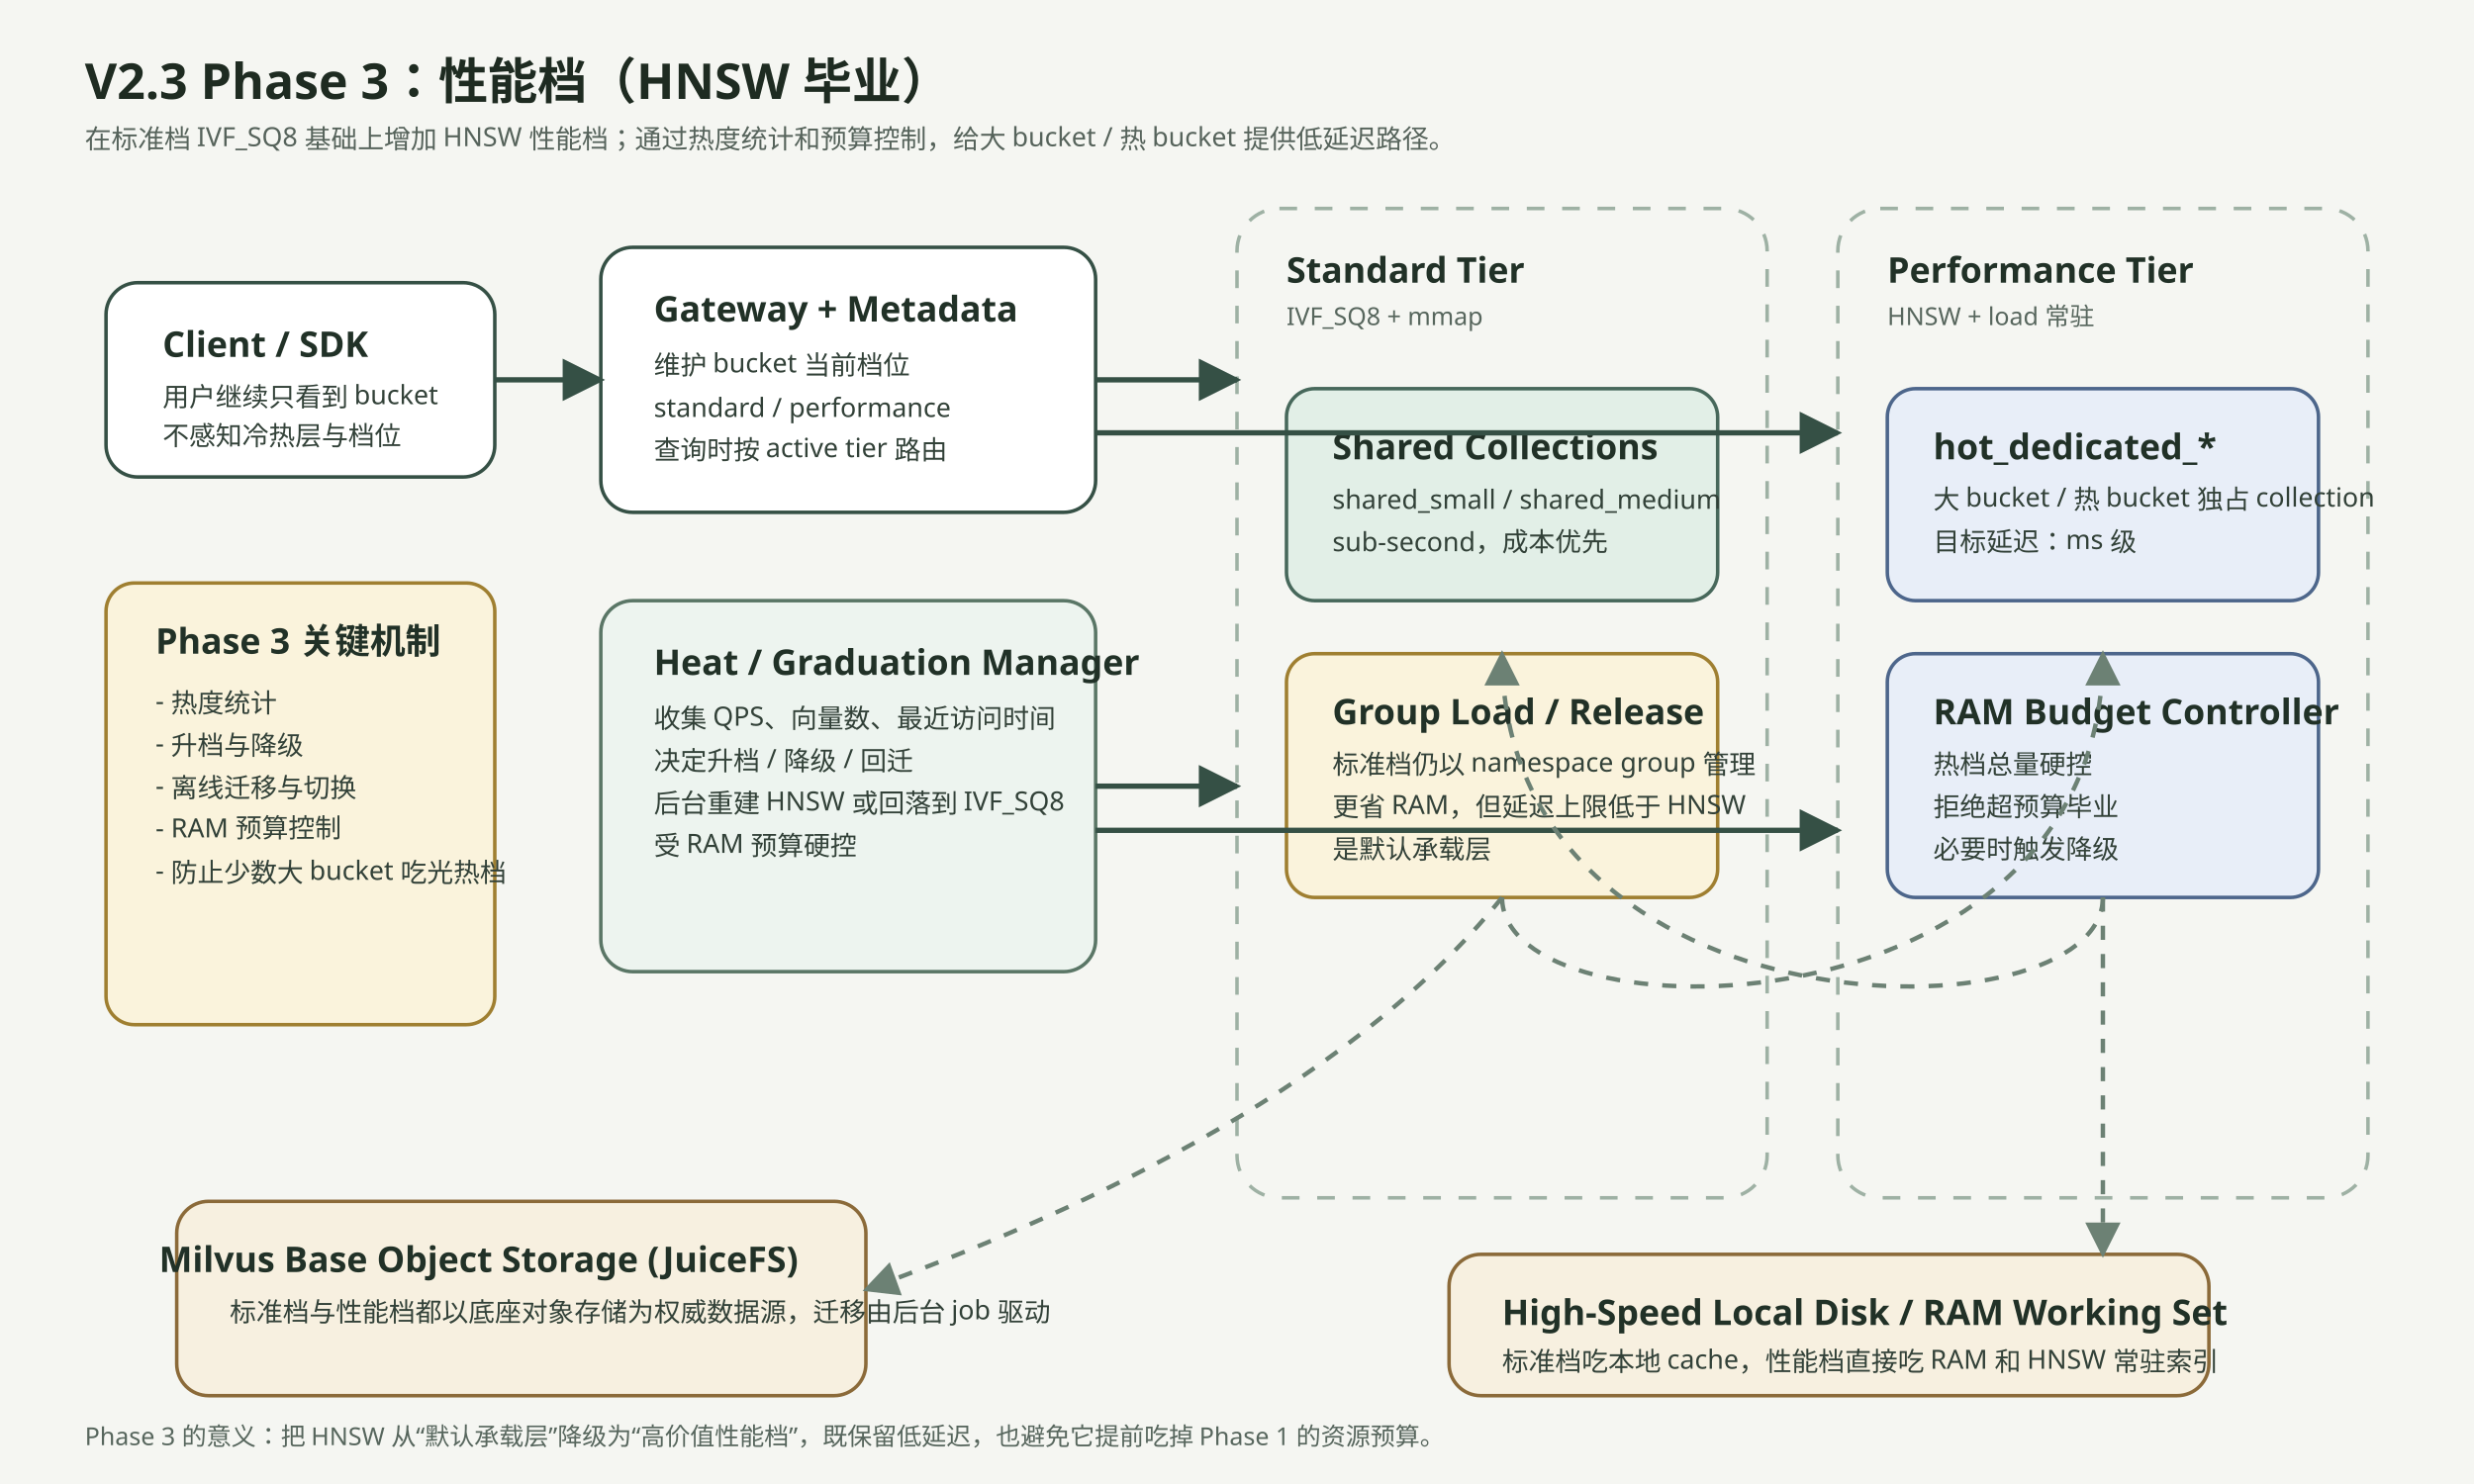
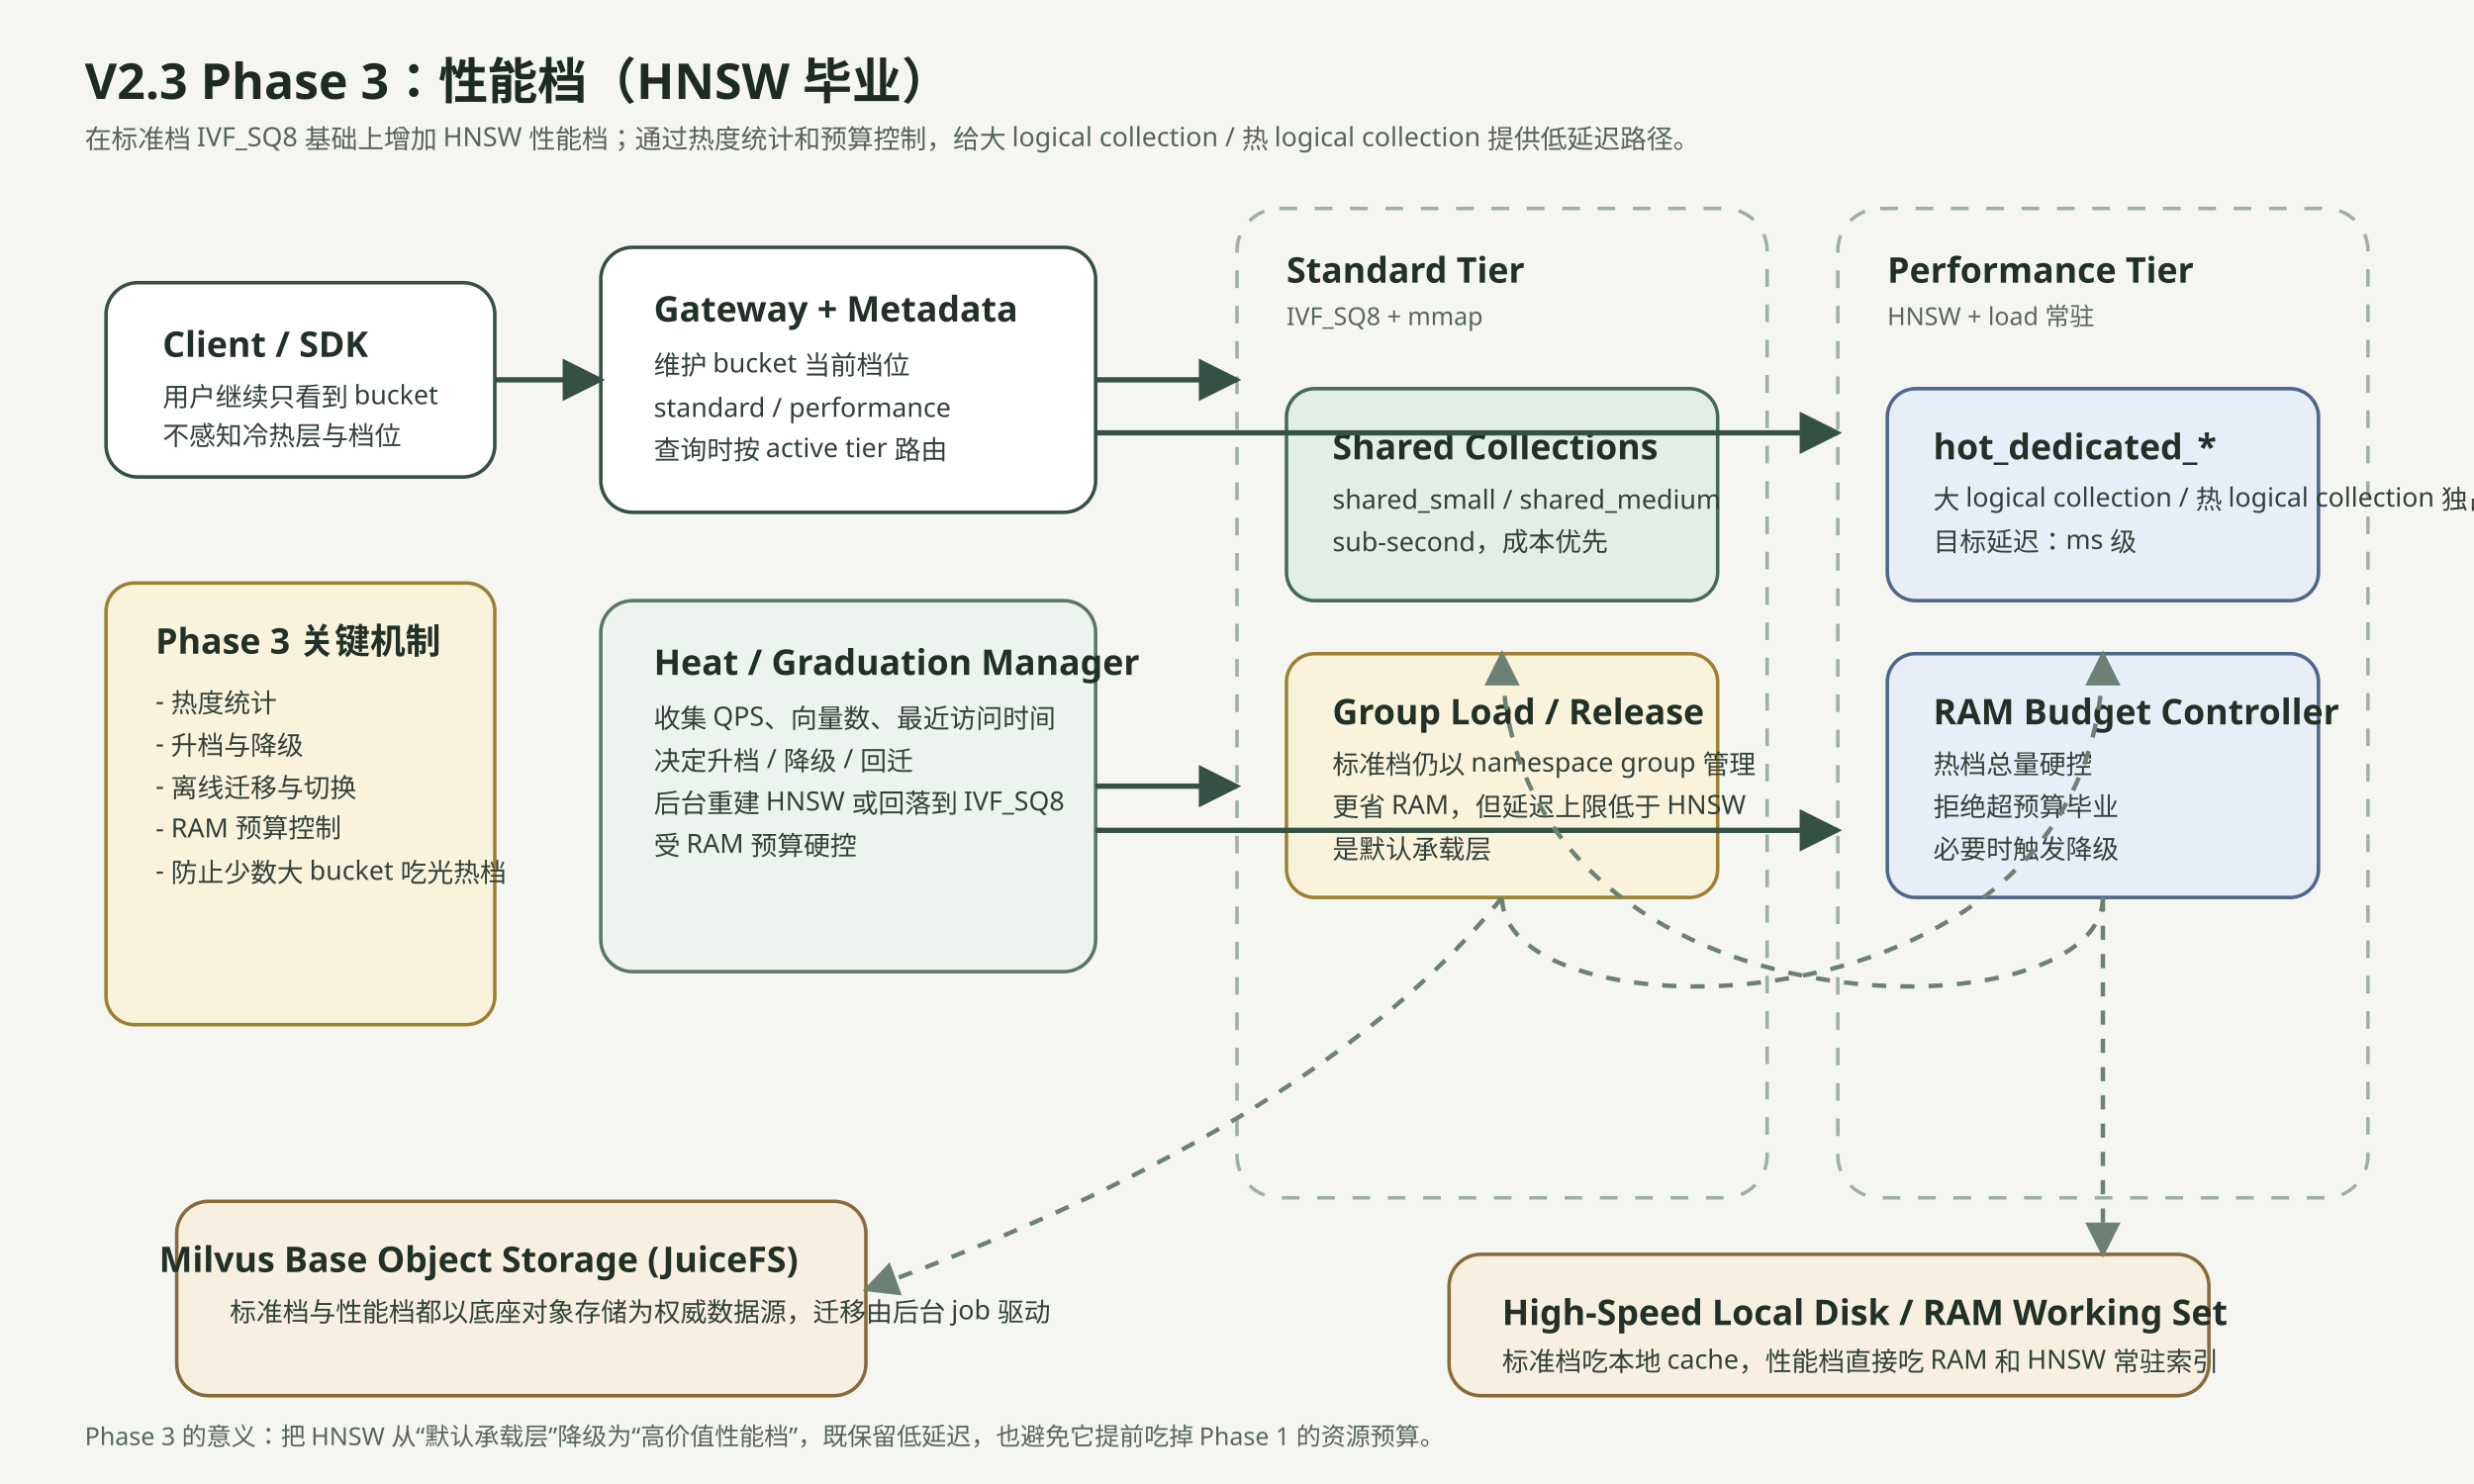
<svg xmlns="http://www.w3.org/2000/svg" viewBox="0 0 1400 840" width="1400" height="840" role="img" aria-label="V2.3 Phase 3 Architecture">
  <defs>
    <style>
      .bg { fill: #f5f6f2; }
      .title { font: 700 28px 'Segoe UI', 'PingFang SC', sans-serif; fill: #1e2b21; }
      .subtitle { font: 400 15px 'Segoe UI', 'PingFang SC', sans-serif; fill: #56635b; }
      .card { fill: #ffffff; stroke: #355045; stroke-width: 2; rx: 18; ry: 18; }
      .card-soft { fill: #edf4ef; stroke: #5a7666; stroke-width: 2; rx: 18; ry: 18; }
      .storage { fill: #f7f0e0; stroke: #8b6a39; stroke-width: 2; rx: 18; ry: 18; }
      .accent { fill: #e2efe7; stroke: #47685b; stroke-width: 2; rx: 16; ry: 16; }
      .perf { fill: #e8eef8; stroke: #4d668b; stroke-width: 2; rx: 16; ry: 16; }
      .warn { fill: #faf3dc; stroke: #9f7f31; stroke-width: 2; rx: 16; ry: 16; }
      .label { font: 700 20px 'Segoe UI', 'PingFang SC', sans-serif; fill: #213127; }
      .text { font: 400 15px 'Segoe UI', 'PingFang SC', sans-serif; fill: #324138; }
      .small { font: 400 14px 'Segoe UI', 'PingFang SC', sans-serif; fill: #57665d; }
      .arrow { stroke: #355045; stroke-width: 3; fill: none; marker-end: url(#arrow); }
      .arrow-soft { stroke: #6c8174; stroke-width: 2.5; stroke-dasharray: 8 8; fill: none; marker-end: url(#arrowSoft); }
      .group { fill: none; stroke: #9eb1a4; stroke-width: 2; stroke-dasharray: 10 10; rx: 24; ry: 24; }
    </style>
    <marker id="arrow" viewBox="0 0 10 10" refX="9" refY="5" markerWidth="8" markerHeight="8" orient="auto-start-reverse">
      <path d="M 0 0 L 10 5 L 0 10 z" fill="#355045" />
    </marker>
    <marker id="arrowSoft" viewBox="0 0 10 10" refX="9" refY="5" markerWidth="8" markerHeight="8" orient="auto-start-reverse">
      <path d="M 0 0 L 10 5 L 0 10 z" fill="#6c8174" />
    </marker>
  </defs>
  <rect class="bg" x="0" y="0" width="1400" height="840" />
  <text class="title" x="48" y="56">V2.3 Phase 3：性能档（HNSW 毕业）</text>
-   <text class="subtitle" x="48" y="84">在标准档 IVF_SQ8 基础上增加 HNSW 性能档；通过热度统计和预算控制，给大 bucket / 热 bucket 提供低延迟路径。</text>
+   <text class="subtitle" x="48" y="84">在标准档 IVF_SQ8 基础上增加 HNSW 性能档；通过热度统计和预算控制，给大 logical collection / 热 logical collection 提供低延迟路径。</text>
  <rect class="card" x="60" y="160" width="220" height="110" />
  <text class="label" x="92" y="202">Client / SDK</text>
  <text class="text" x="92" y="230">用户继续只看到 bucket</text>
  <text class="text" x="92" y="252">不感知冷热层与档位</text>
  <rect class="card" x="340" y="140" width="280" height="150" />
  <text class="label" x="370" y="182">Gateway + Metadata</text>
  <text class="text" x="370" y="212">维护 bucket 当前档位</text>
  <text class="text" x="370" y="236">standard / performance</text>
  <text class="text" x="370" y="260">查询时按 active tier 路由</text>
  <rect class="card-soft" x="340" y="340" width="280" height="210" />
  <text class="label" x="370" y="382">Heat / Graduation Manager</text>
  <text class="text" x="370" y="412">收集 QPS、向量数、最近访问时间</text>
  <text class="text" x="370" y="436">决定升档 / 降级 / 回迁</text>
  <text class="text" x="370" y="460">后台重建 HNSW 或回落到 IVF_SQ8</text>
  <text class="text" x="370" y="484">受 RAM 预算硬控</text>
  <rect class="group" x="700" y="118" width="300" height="560" rx="24" ry="24" />
  <text class="label" x="728" y="160">Standard Tier</text>
  <text class="small" x="728" y="184">IVF_SQ8 + mmap</text>
  <rect class="accent" x="728" y="220" width="244" height="120" />
  <text class="label" x="754" y="260">Shared Collections</text>
  <text class="text" x="754" y="288">shared_small / shared_medium</text>
  <text class="text" x="754" y="312">sub-second，成本优先</text>
  <rect class="warn" x="728" y="370" width="244" height="138" />
  <text class="label" x="754" y="410">Group Load / Release</text>
  <text class="text" x="754" y="438">标准档仍以 namespace group 管理</text>
  <text class="text" x="754" y="462">更省 RAM，但延迟上限低于 HNSW</text>
  <text class="text" x="754" y="486">是默认承载层</text>
  <rect class="group" x="1040" y="118" width="300" height="560" rx="24" ry="24" />
  <text class="label" x="1068" y="160">Performance Tier</text>
  <text class="small" x="1068" y="184">HNSW + load 常驻</text>
  <rect class="perf" x="1068" y="220" width="244" height="120" />
  <text class="label" x="1094" y="260">hot_dedicated_*</text>
-   <text class="text" x="1094" y="288">大 bucket / 热 bucket 独占 collection</text>
+   <text class="text" x="1094" y="288">大 logical collection / 热 logical collection 独占 collection</text>
  <text class="text" x="1094" y="312">目标延迟：ms 级</text>
  <rect class="perf" x="1068" y="370" width="244" height="138" />
  <text class="label" x="1094" y="410">RAM Budget Controller</text>
  <text class="text" x="1094" y="438">热档总量硬控</text>
  <text class="text" x="1094" y="462">拒绝超预算毕业</text>
  <text class="text" x="1094" y="486">必要时触发降级</text>
  <rect class="storage" x="100" y="680" width="390" height="110" />
  <text class="label" x="90" y="720">Milvus Base Object Storage (JuiceFS)</text>
  <text class="text" x="130" y="748">标准档与性能档都以底座对象存储为权威数据源，迁移由后台 job 驱动</text>
  <rect class="storage" x="820" y="710" width="430" height="80" />
  <text class="label" x="850" y="750">High-Speed Local Disk / RAM Working Set</text>
  <text class="text" x="850" y="776">标准档吃本地 cache，性能档直接吃 RAM 和 HNSW 常驻索引</text>
  <path class="arrow" d="M 280 215 L 340 215" />
  <path class="arrow" d="M 620 215 L 700 215" />
  <path class="arrow" d="M 620 245 L 1040 245" />
  <path class="arrow" d="M 620 445 L 700 445" />
  <path class="arrow" d="M 620 470 L 1040 470" />
  <path class="arrow-soft" d="M 850 508 C 850 590, 1190 590, 1190 370" />
  <path class="arrow-soft" d="M 1190 508 C 1190 590, 850 590, 850 370" />
  <path class="arrow-soft" d="M 850 508 C 760 620, 600 690, 490 730" />
  <path class="arrow-soft" d="M 1190 508 L 1190 710" />
  <rect class="warn" x="60" y="330" width="220" height="250" />
  <text class="label" x="88" y="370">Phase 3 关键机制</text>
  <text class="text" x="88" y="402">- 热度统计</text>
  <text class="text" x="88" y="426">- 升档与降级</text>
  <text class="text" x="88" y="450">- 离线迁移与切换</text>
  <text class="text" x="88" y="474">- RAM 预算控制</text>
  <text class="text" x="88" y="498">- 防止少数大 bucket 吃光热档</text>
  <text class="small" x="48" y="818">Phase 3 的意义：把 HNSW 从“默认承载层”降级为“高价值性能档”，既保留低延迟，也避免它提前吃掉 Phase 1 的资源预算。</text>
</svg>
